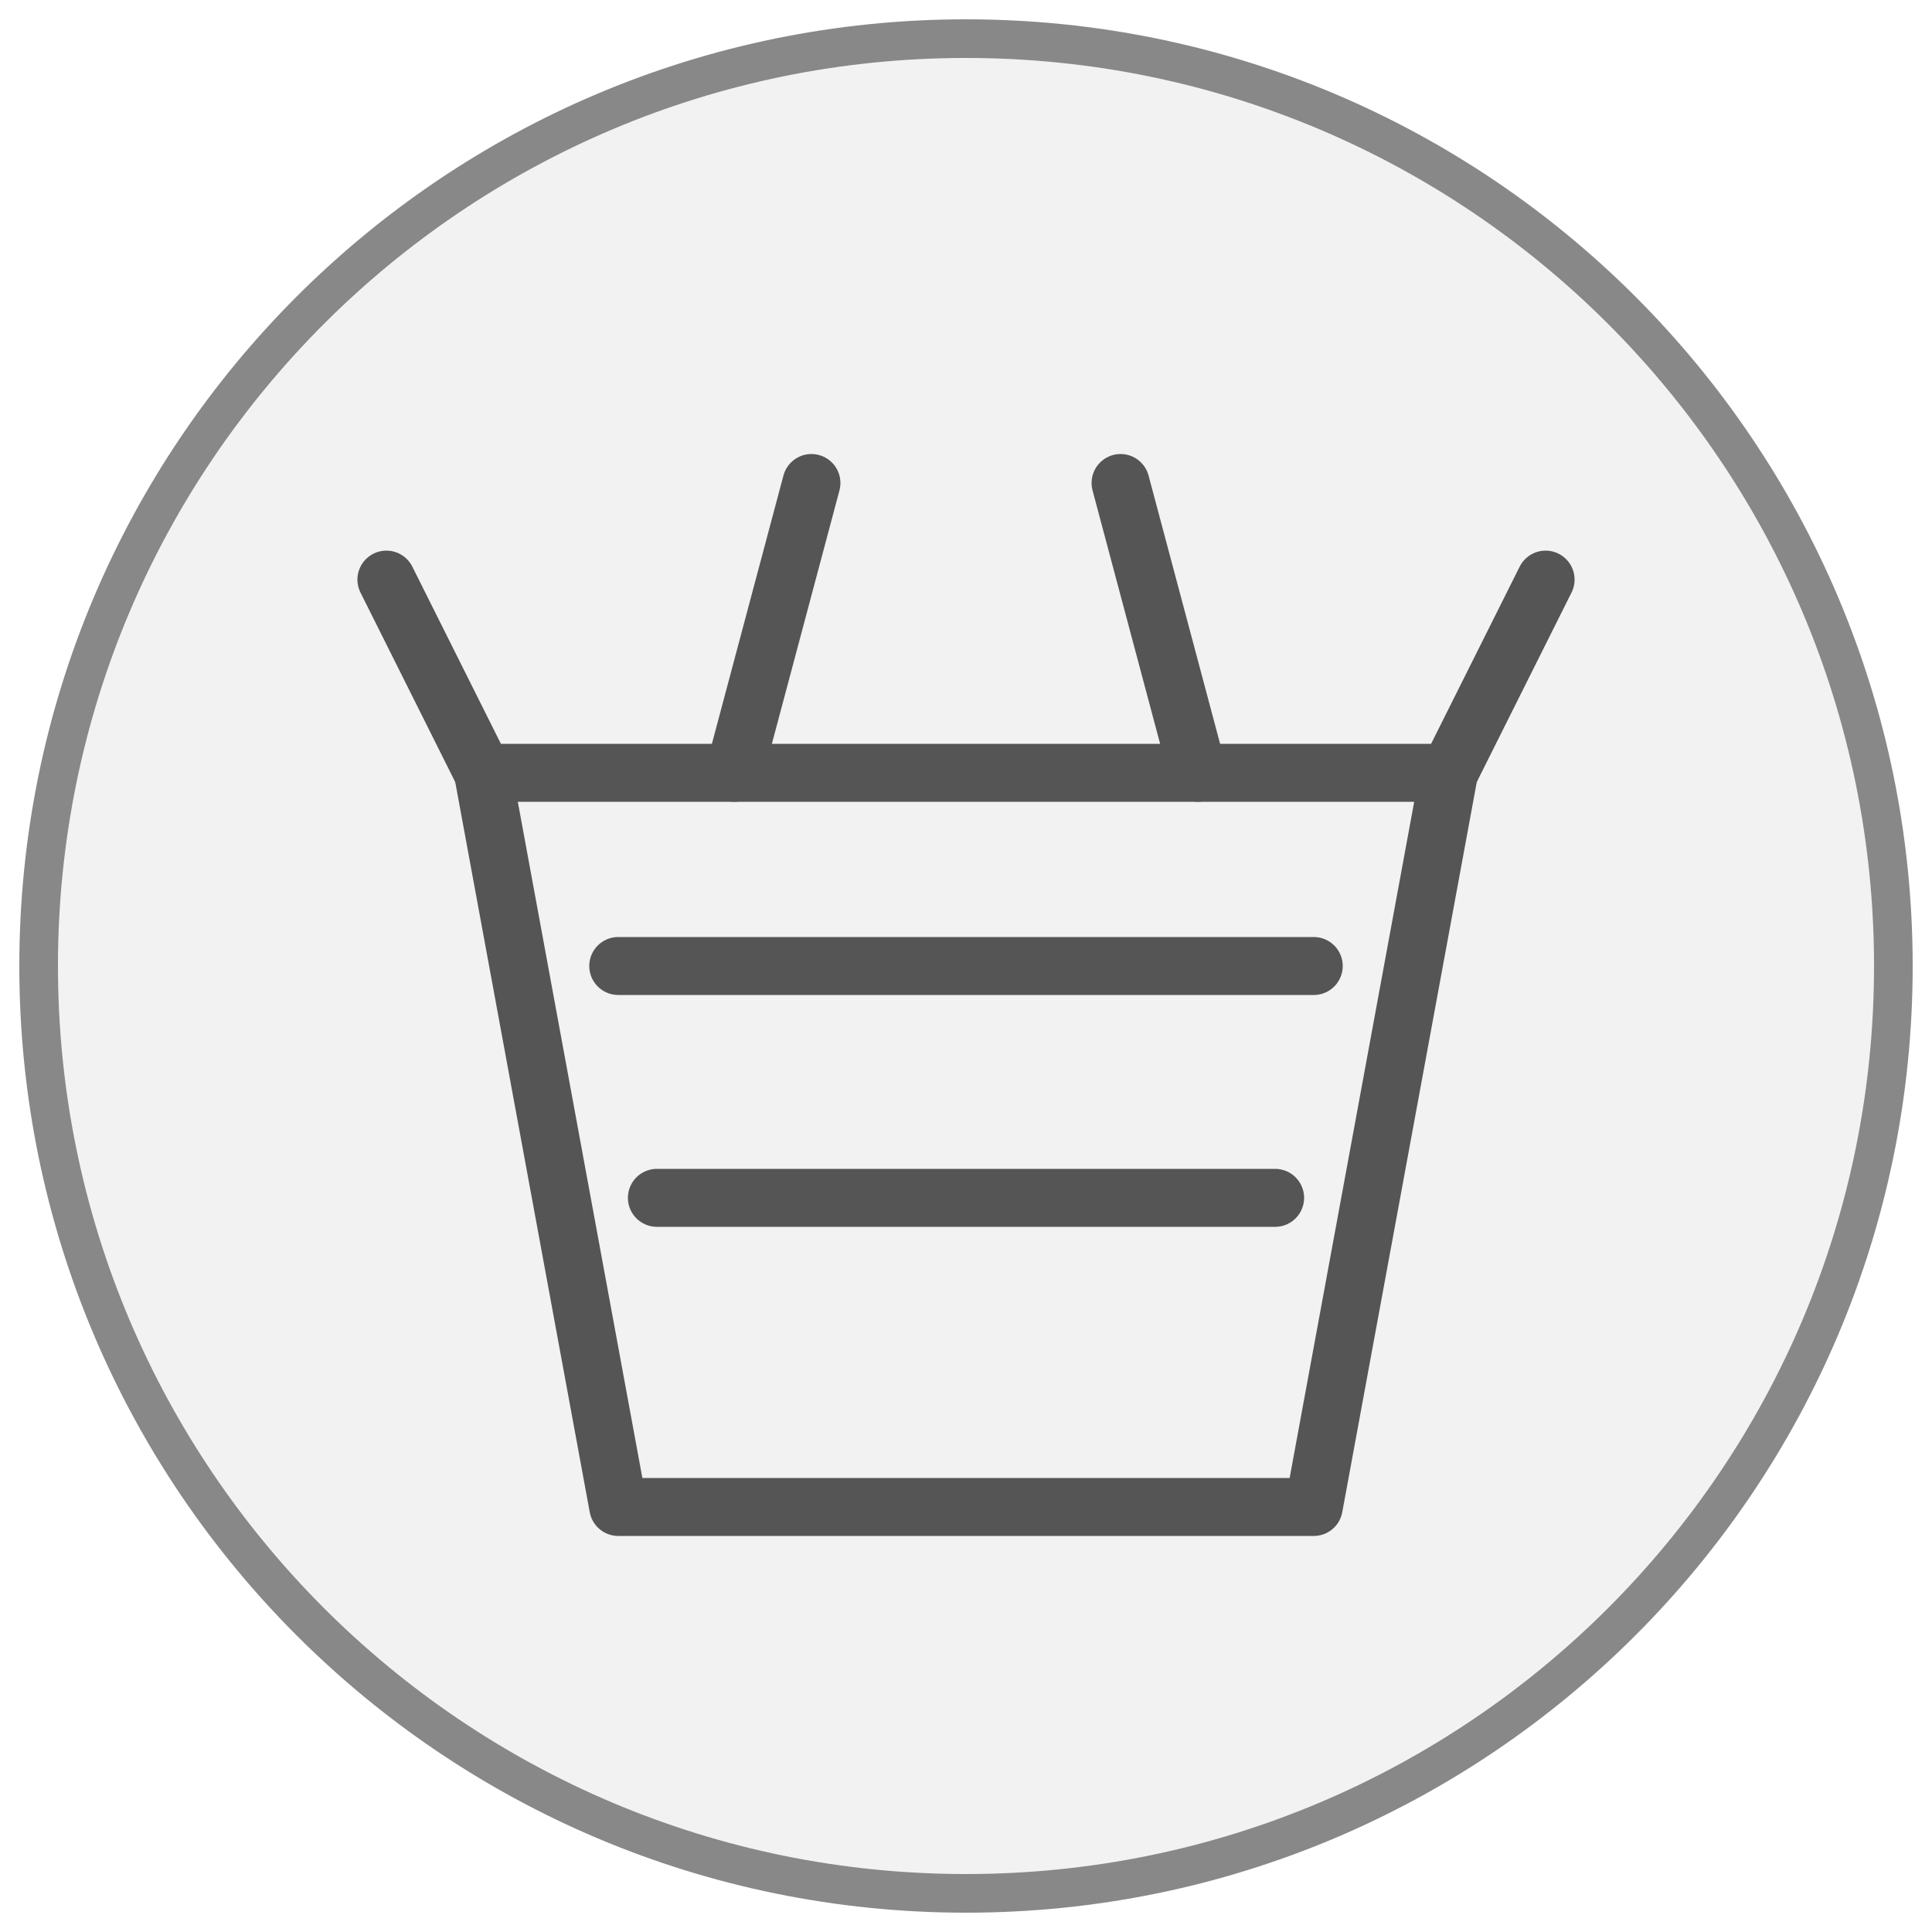
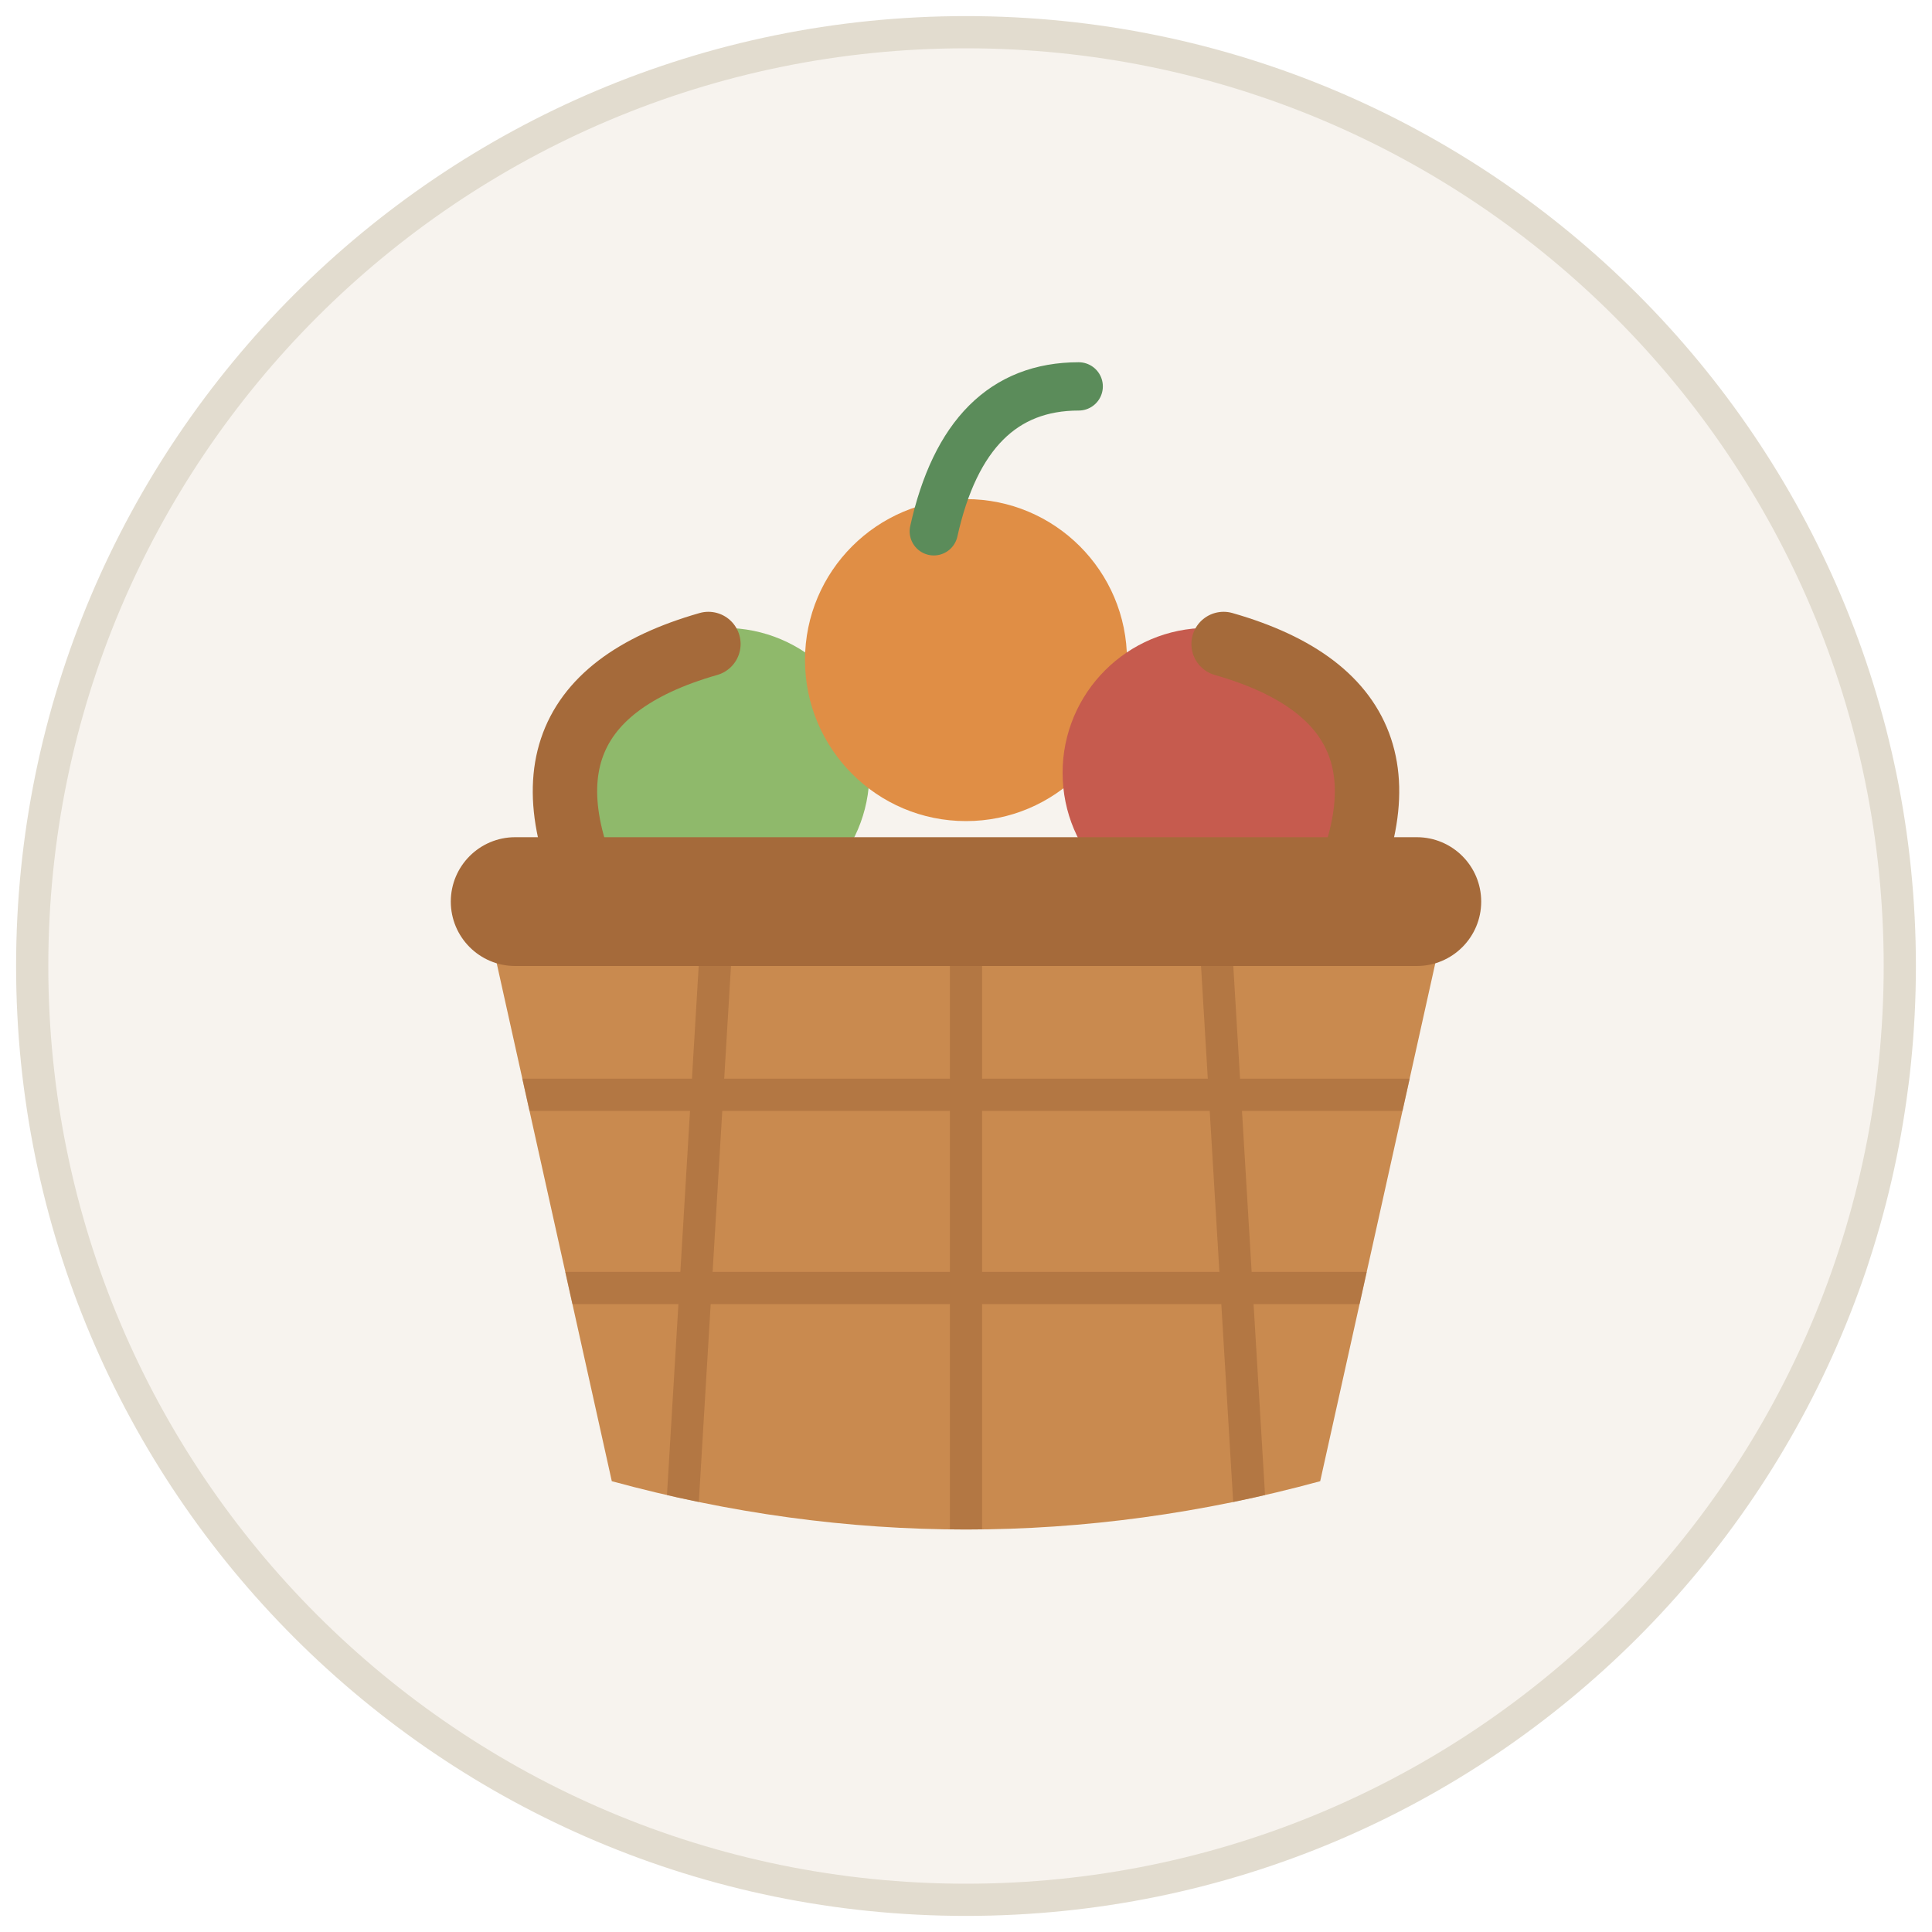
- <svg xmlns="http://www.w3.org/2000/svg" viewBox="0 0 100 100" role="img" aria-label="Logo placeholder">
-   <circle cx="50" cy="50" r="48" fill="#f2f2f2" stroke="#888888" stroke-width="2" />
-   <g stroke="#555555" stroke-width="3" fill="none" stroke-linecap="round" stroke-linejoin="round">
-     <path d="M25 40 L75 40 L68 78 L32 78 Z" />
-     <path d="M25 40 L20 30 M75 40 L80 30" />
-     <path d="M38 40 L42 25 M62 40 L58 25" />
-     <line x1="32" y1="50" x2="68" y2="50" />
-     <line x1="34" y1="62" x2="66" y2="62" />
+ <svg xmlns="http://www.w3.org/2000/svg" viewBox="0 0 120 120" role="img" aria-label="Logo placeholder: cesta di prodotti">
+   <defs>
+     <clipPath id="basket-body">
+       <path d="M30 56 L90 56 L82 92 Q60 98 38 92 Z" />
+     </clipPath>
+   </defs>
+   <circle cx="60" cy="60" r="58" fill="#f7f3ee" stroke="#e2dccf" stroke-width="2" />
+   <circle cx="45" cy="48" r="9" fill="#8fb96b" />
+   <circle cx="60" cy="41" r="10" fill="#e08e45" />
+   <circle cx="75" cy="48" r="9" fill="#c65b4e" />
+   <path d="M58 33 q2 -9 9 -9" fill="none" stroke="#5b8c5a" stroke-width="3" stroke-linecap="round" />
+   <path d="M38 58 Q30 44 44 40" fill="none" stroke="#a56a3a" stroke-width="4" stroke-linecap="round" />
+   <path d="M82 58 Q90 44 76 40" fill="none" stroke="#a56a3a" stroke-width="4" stroke-linecap="round" />
+   <path d="M30 56 L90 56 L82 92 Q60 98 38 92 Z" fill="#c98a4f" />
+   <g clip-path="url(#basket-body)" stroke="#a56a3a" stroke-width="2" opacity="0.6">
+     <line x1="20" y1="68" x2="100" y2="68" />
+     <line x1="20" y1="80" x2="100" y2="80" />
+     <line x1="45" y1="50" x2="42" y2="100" />
+     <line x1="60" y1="50" x2="60" y2="100" />
+     <line x1="75" y1="50" x2="78" y2="100" />
  </g>
+   <rect x="28" y="52" width="64" height="8" rx="4" fill="#a56a3a" />
</svg>
